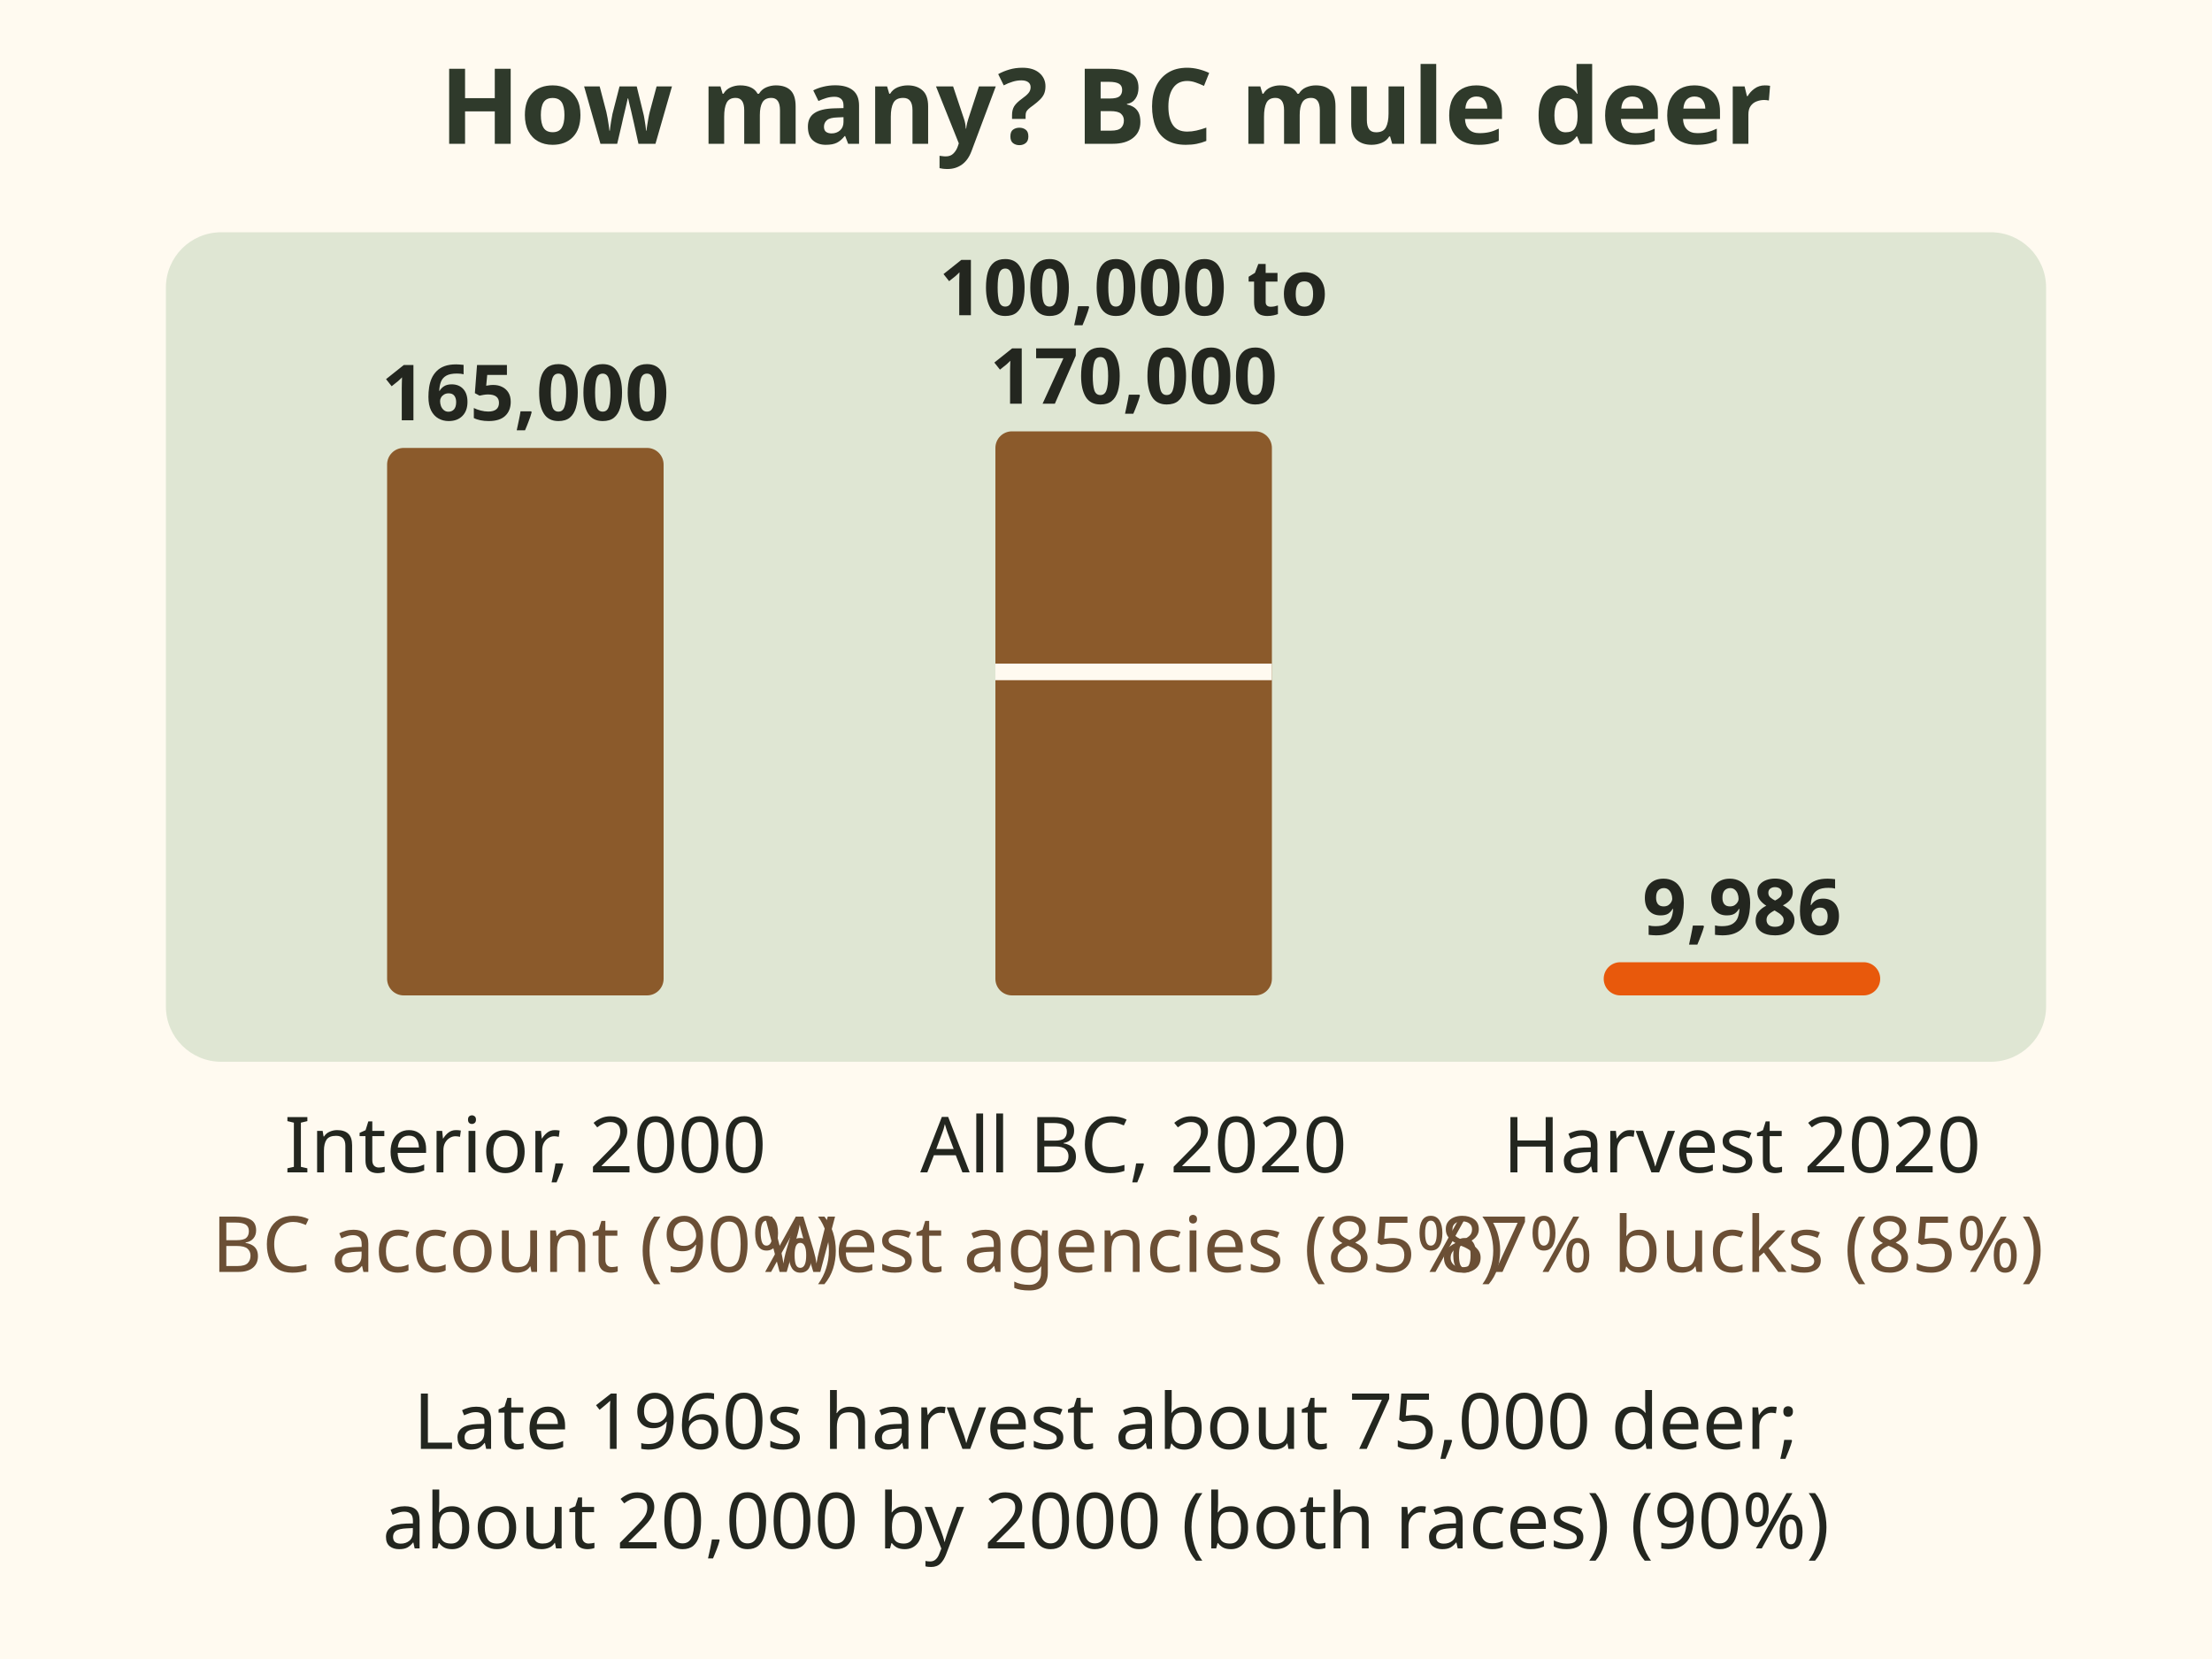
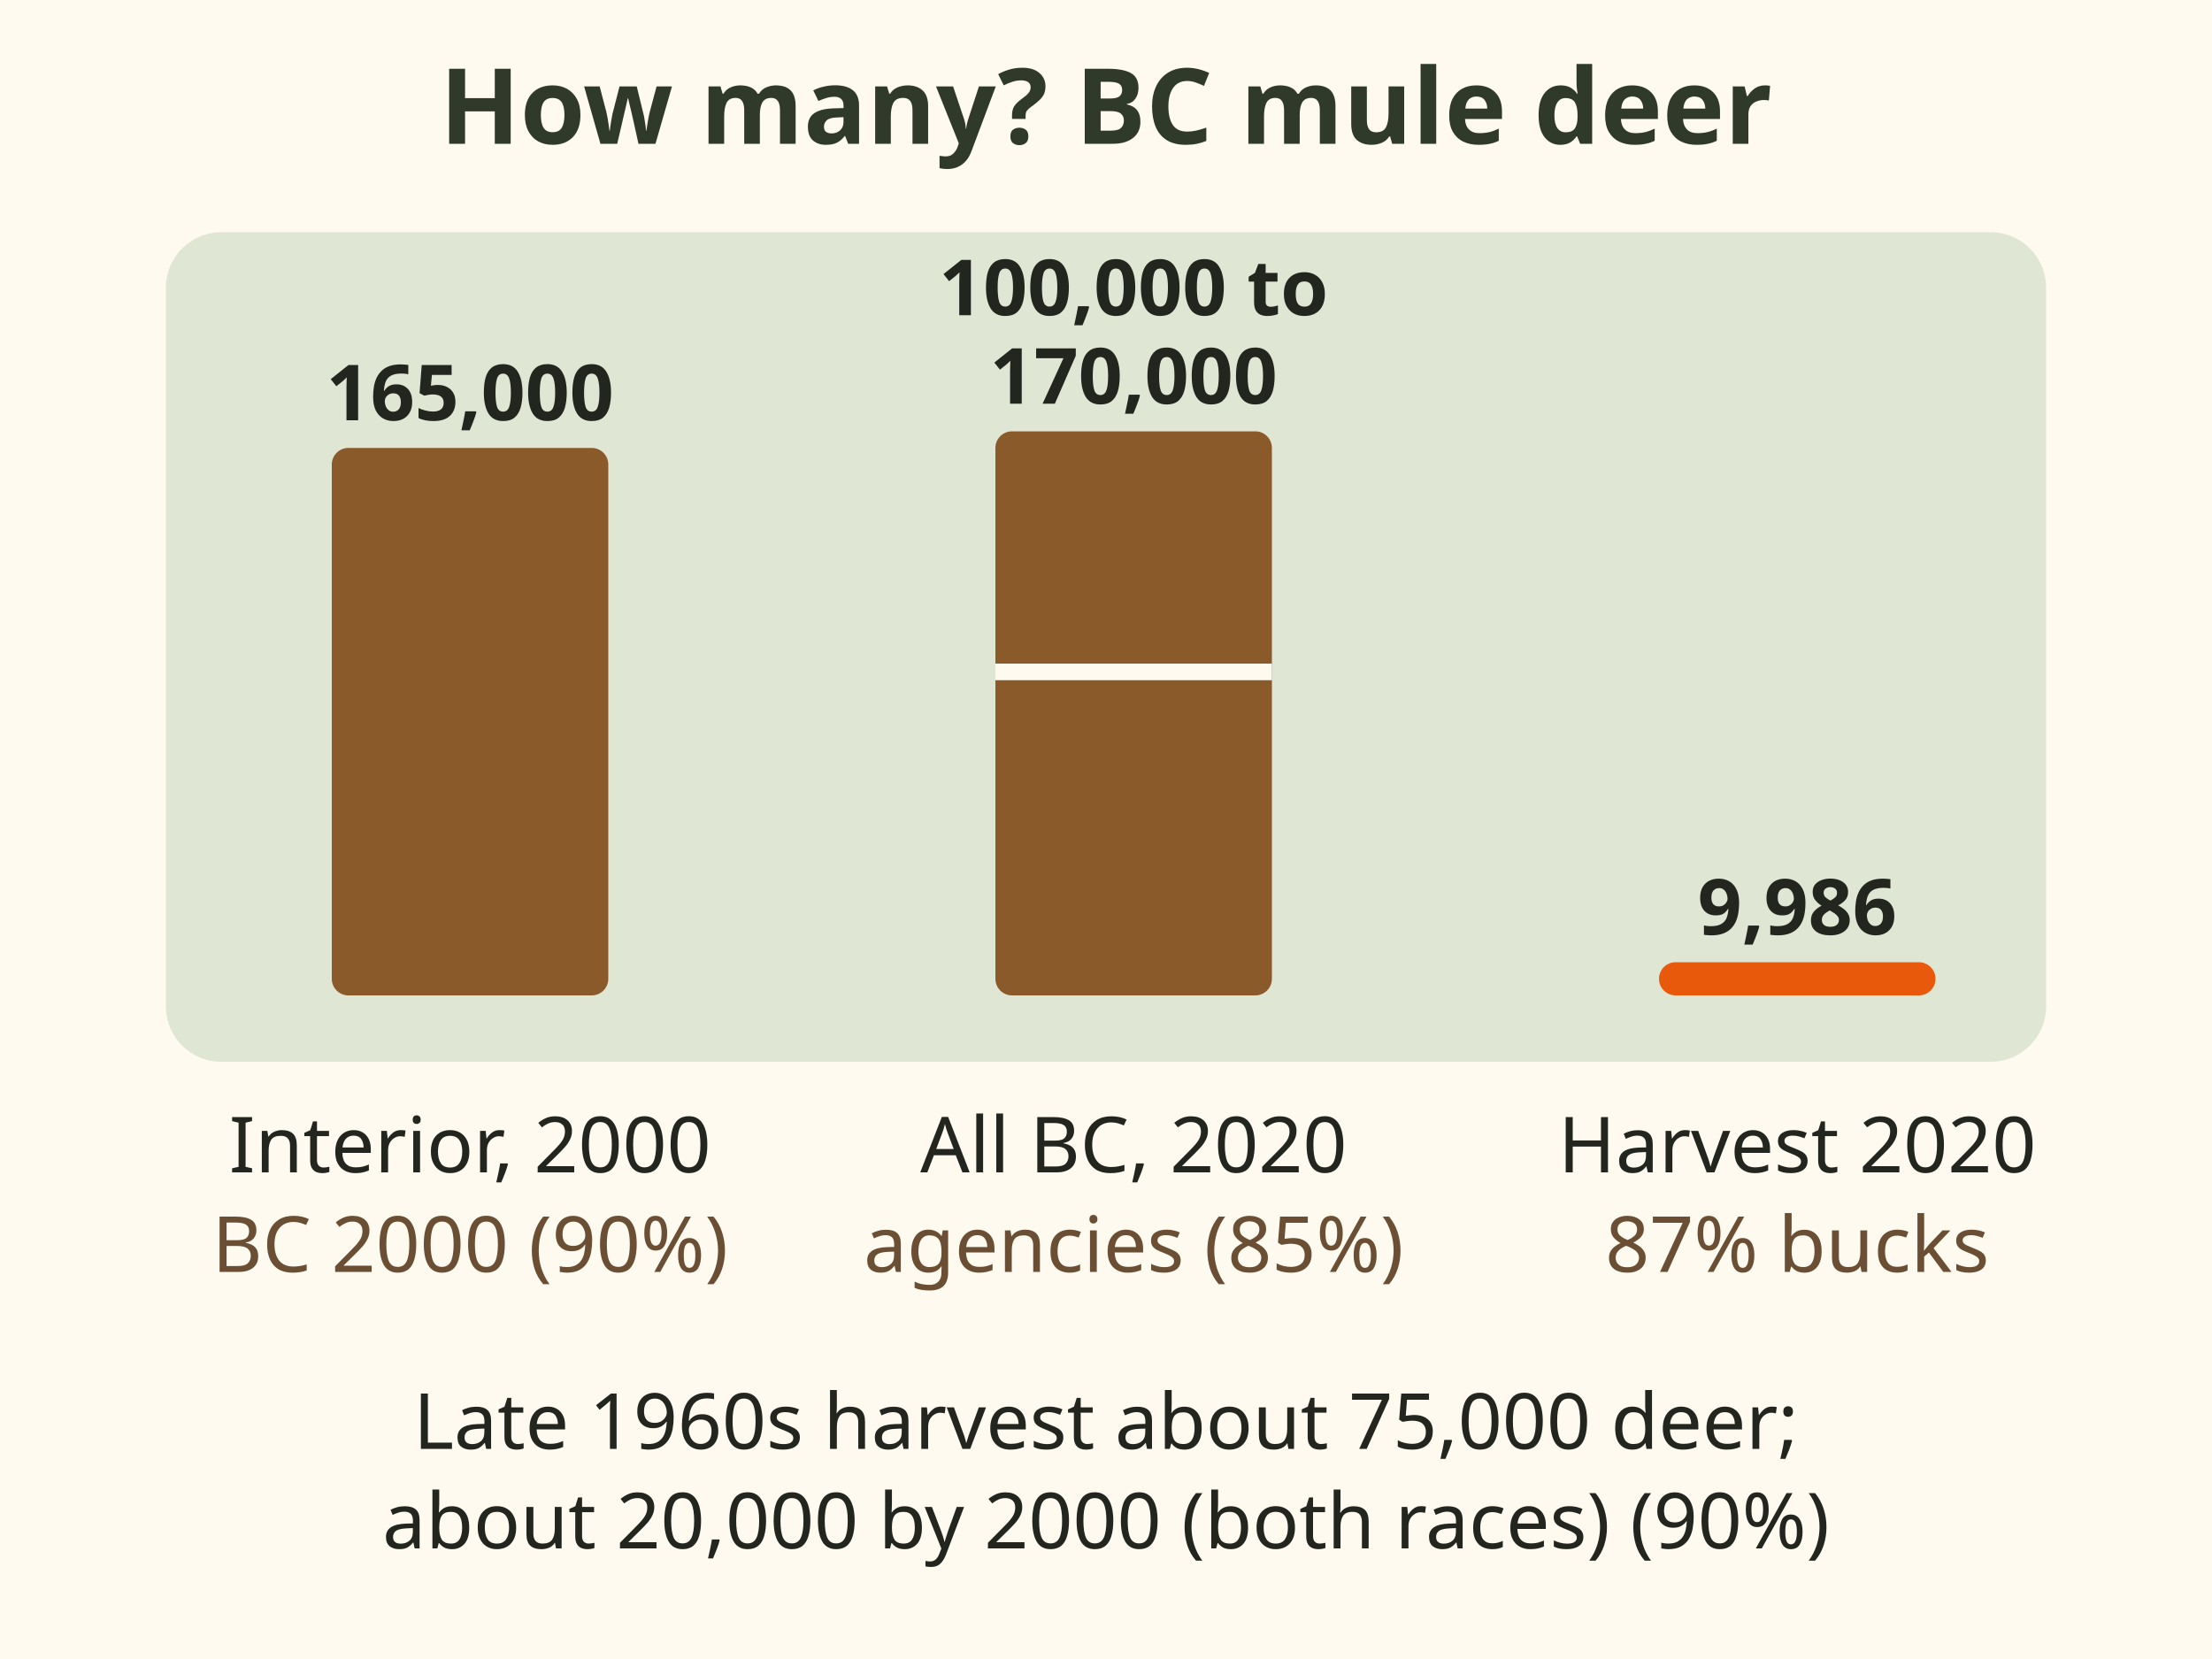
<svg xmlns="http://www.w3.org/2000/svg" viewBox="0 0 400 300" font-family="sans-serif" role="img" aria-label="Bars of BC mule deer numbers. Interior about 165,000 in the 2000 BC account. All BC 100,000 to 170,000 in the 2020 western agencies report. Harvest about 9,986 in that report, 87% bucks. Harvest of all deer fell from about 75,000 in the late 1960s to about 20,000 by 2000.">
  <rect width="400" height="300" fill="#fffaf0" />
  <text x="200" y="26" font-size="19" fill="#2f3a2b" text-anchor="middle" font-weight="bold">How many? BC mule deer</text>
  <rect x="30" y="42" width="340" height="150" rx="10" fill="#dfe6d3" />
-   <rect x="70" y="81.0" width="50" height="99.0" rx="3" fill="#8b5a2b" />
-   <text x="95" y="76.0" font-size="14" fill="#23261f" text-anchor="middle" font-weight="bold">165,000</text>
-   <text x="95" y="212" font-size="14" fill="#23261f" text-anchor="middle">Interior, 2000</text>
-   <text x="95" y="230" font-size="14" fill="#6b4f35" text-anchor="middle">BC account (90%)</text>
+   <rect x="60" y="81.0" width="50" height="99.0" rx="3" fill="#8b5a2b" />
+   <text x="85" y="76.0" font-size="14" fill="#23261f" text-anchor="middle" font-weight="bold">165,000</text>
+   <text x="85" y="212" font-size="14" fill="#23261f" text-anchor="middle">Interior, 2000</text>
+   <text x="85" y="230" font-size="14" fill="#6b4f35" text-anchor="middle">BC 2000 (90%)</text>
  <rect x="180" y="78.0" width="50" height="102.0" rx="3" fill="#8b5a2b" />
  <rect x="180" y="120.0" width="50" height="3" fill="#fffaf0" />
  <text x="205" y="57.0" font-size="14" fill="#23261f" text-anchor="middle" font-weight="bold">100,000 to</text>
  <text x="205" y="73.0" font-size="14" fill="#23261f" text-anchor="middle" font-weight="bold">170,000</text>
  <text x="205" y="212" font-size="14" fill="#23261f" text-anchor="middle">All BC, 2020</text>
-   <text x="205" y="230" font-size="14" fill="#6b4f35" text-anchor="middle">West agencies (85%)</text>
-   <rect x="290" y="174.0" width="50" height="6.0" rx="3" fill="#e8590c" />
-   <text x="315" y="169.0" font-size="14" fill="#23261f" text-anchor="middle" font-weight="bold">9,986</text>
-   <text x="315" y="212" font-size="14" fill="#23261f" text-anchor="middle">Harvest 2020</text>
-   <text x="315" y="230" font-size="14" fill="#6b4f35" text-anchor="middle">87% bucks (85%)</text>
+   <text x="205" y="230" font-size="14" fill="#6b4f35" text-anchor="middle">agencies (85%)</text>
+   <rect x="300" y="174.0" width="50" height="6.0" rx="3" fill="#e8590c" />
+   <text x="325" y="169.0" font-size="14" fill="#23261f" text-anchor="middle" font-weight="bold">9,986</text>
+   <text x="325" y="212" font-size="14" fill="#23261f" text-anchor="middle">Harvest 2020</text>
+   <text x="325" y="230" font-size="14" fill="#6b4f35" text-anchor="middle">87% bucks</text>
  <text x="200" y="262" font-size="14" fill="#23261f" text-anchor="middle">Late 1960s harvest about 75,000 deer;</text>
  <text x="200" y="280" font-size="14" fill="#23261f" text-anchor="middle">about 20,000 by 2000 (both races) (90%)</text>
</svg>
